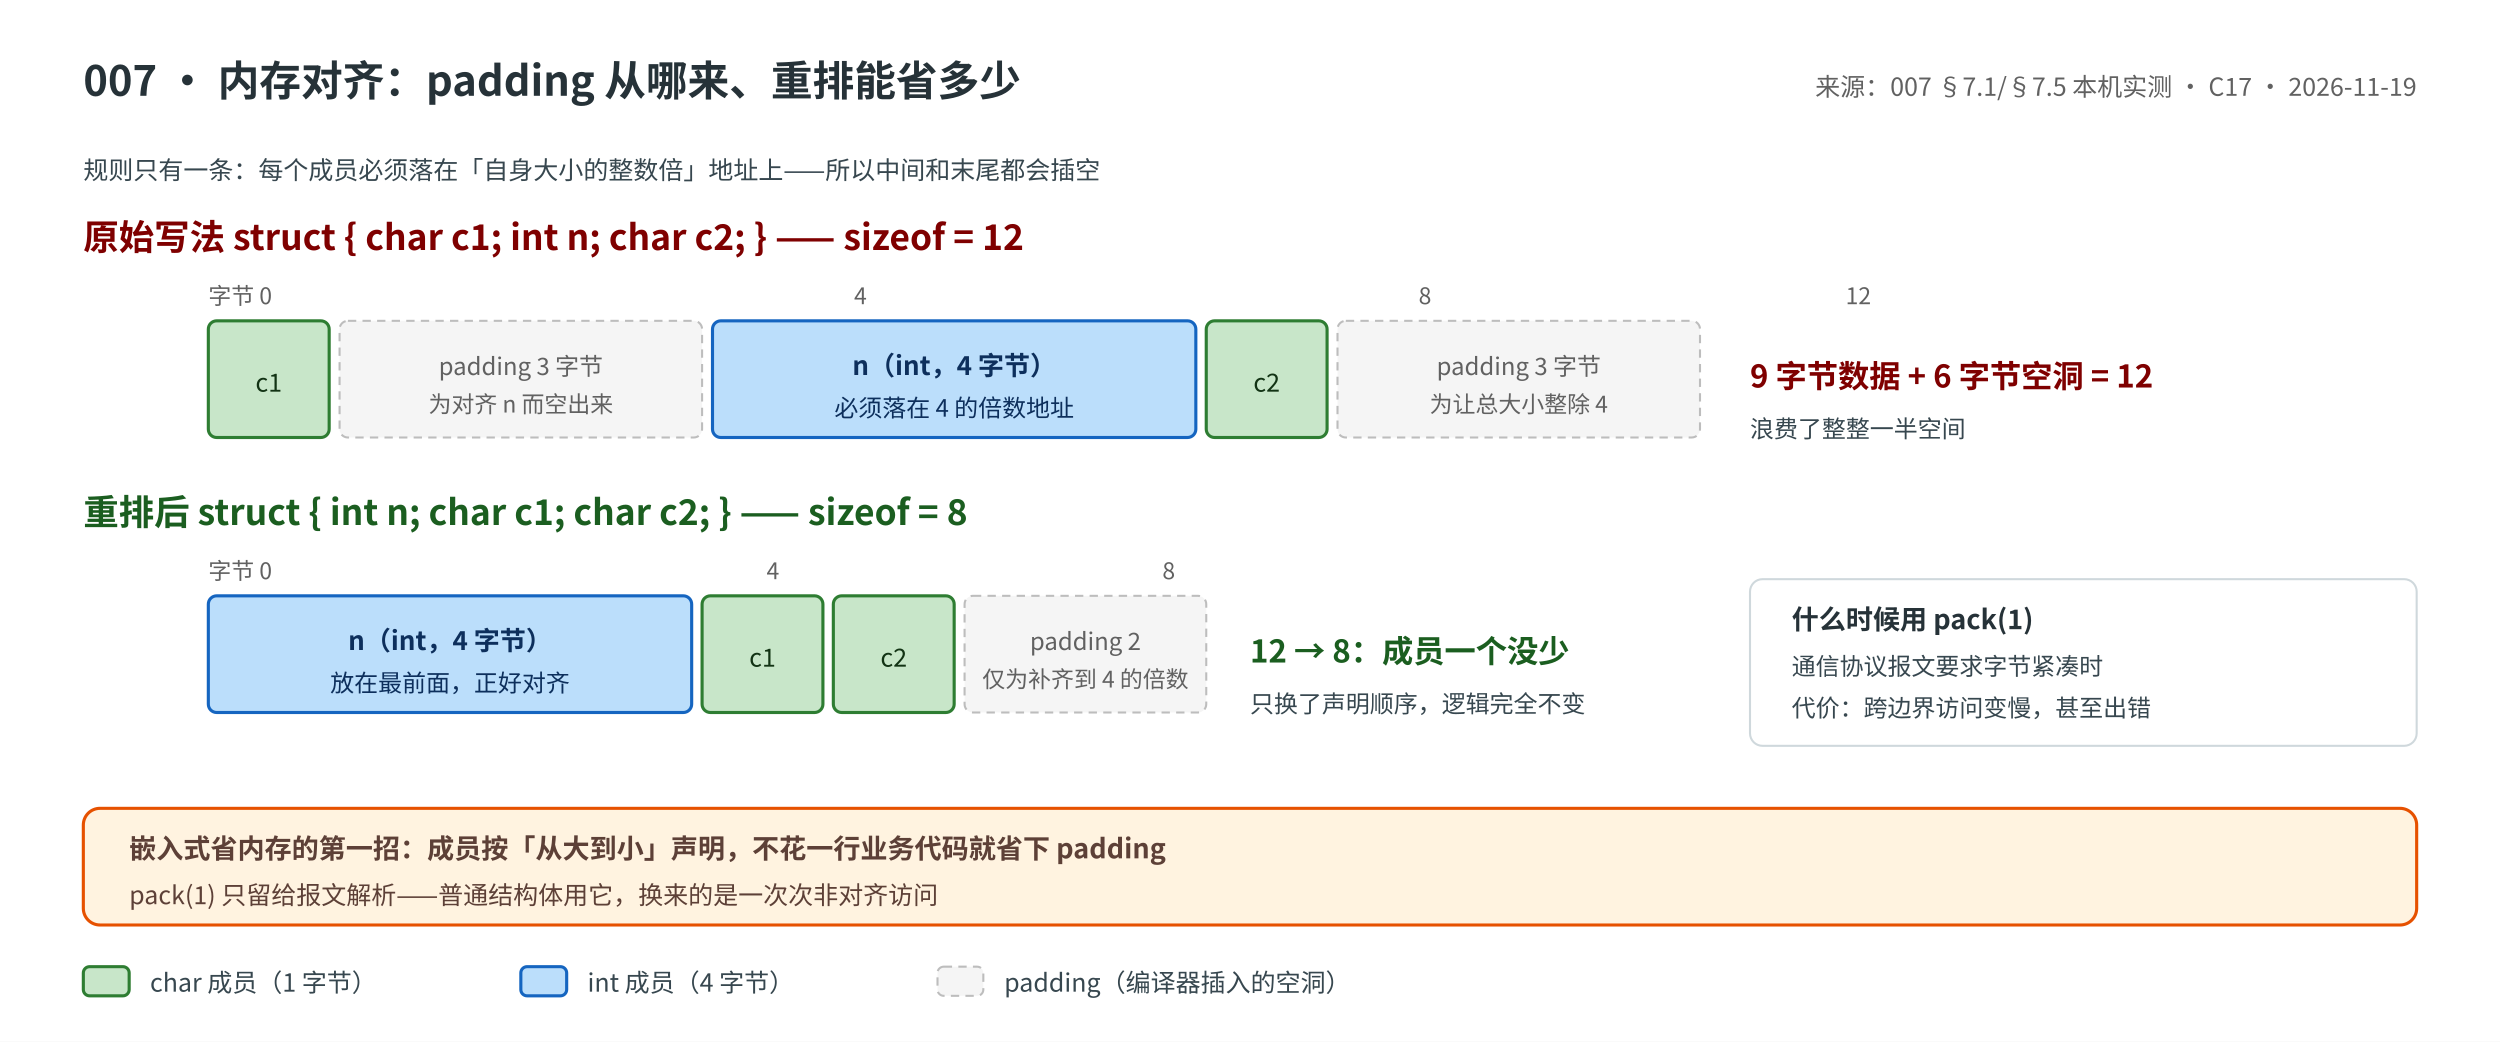
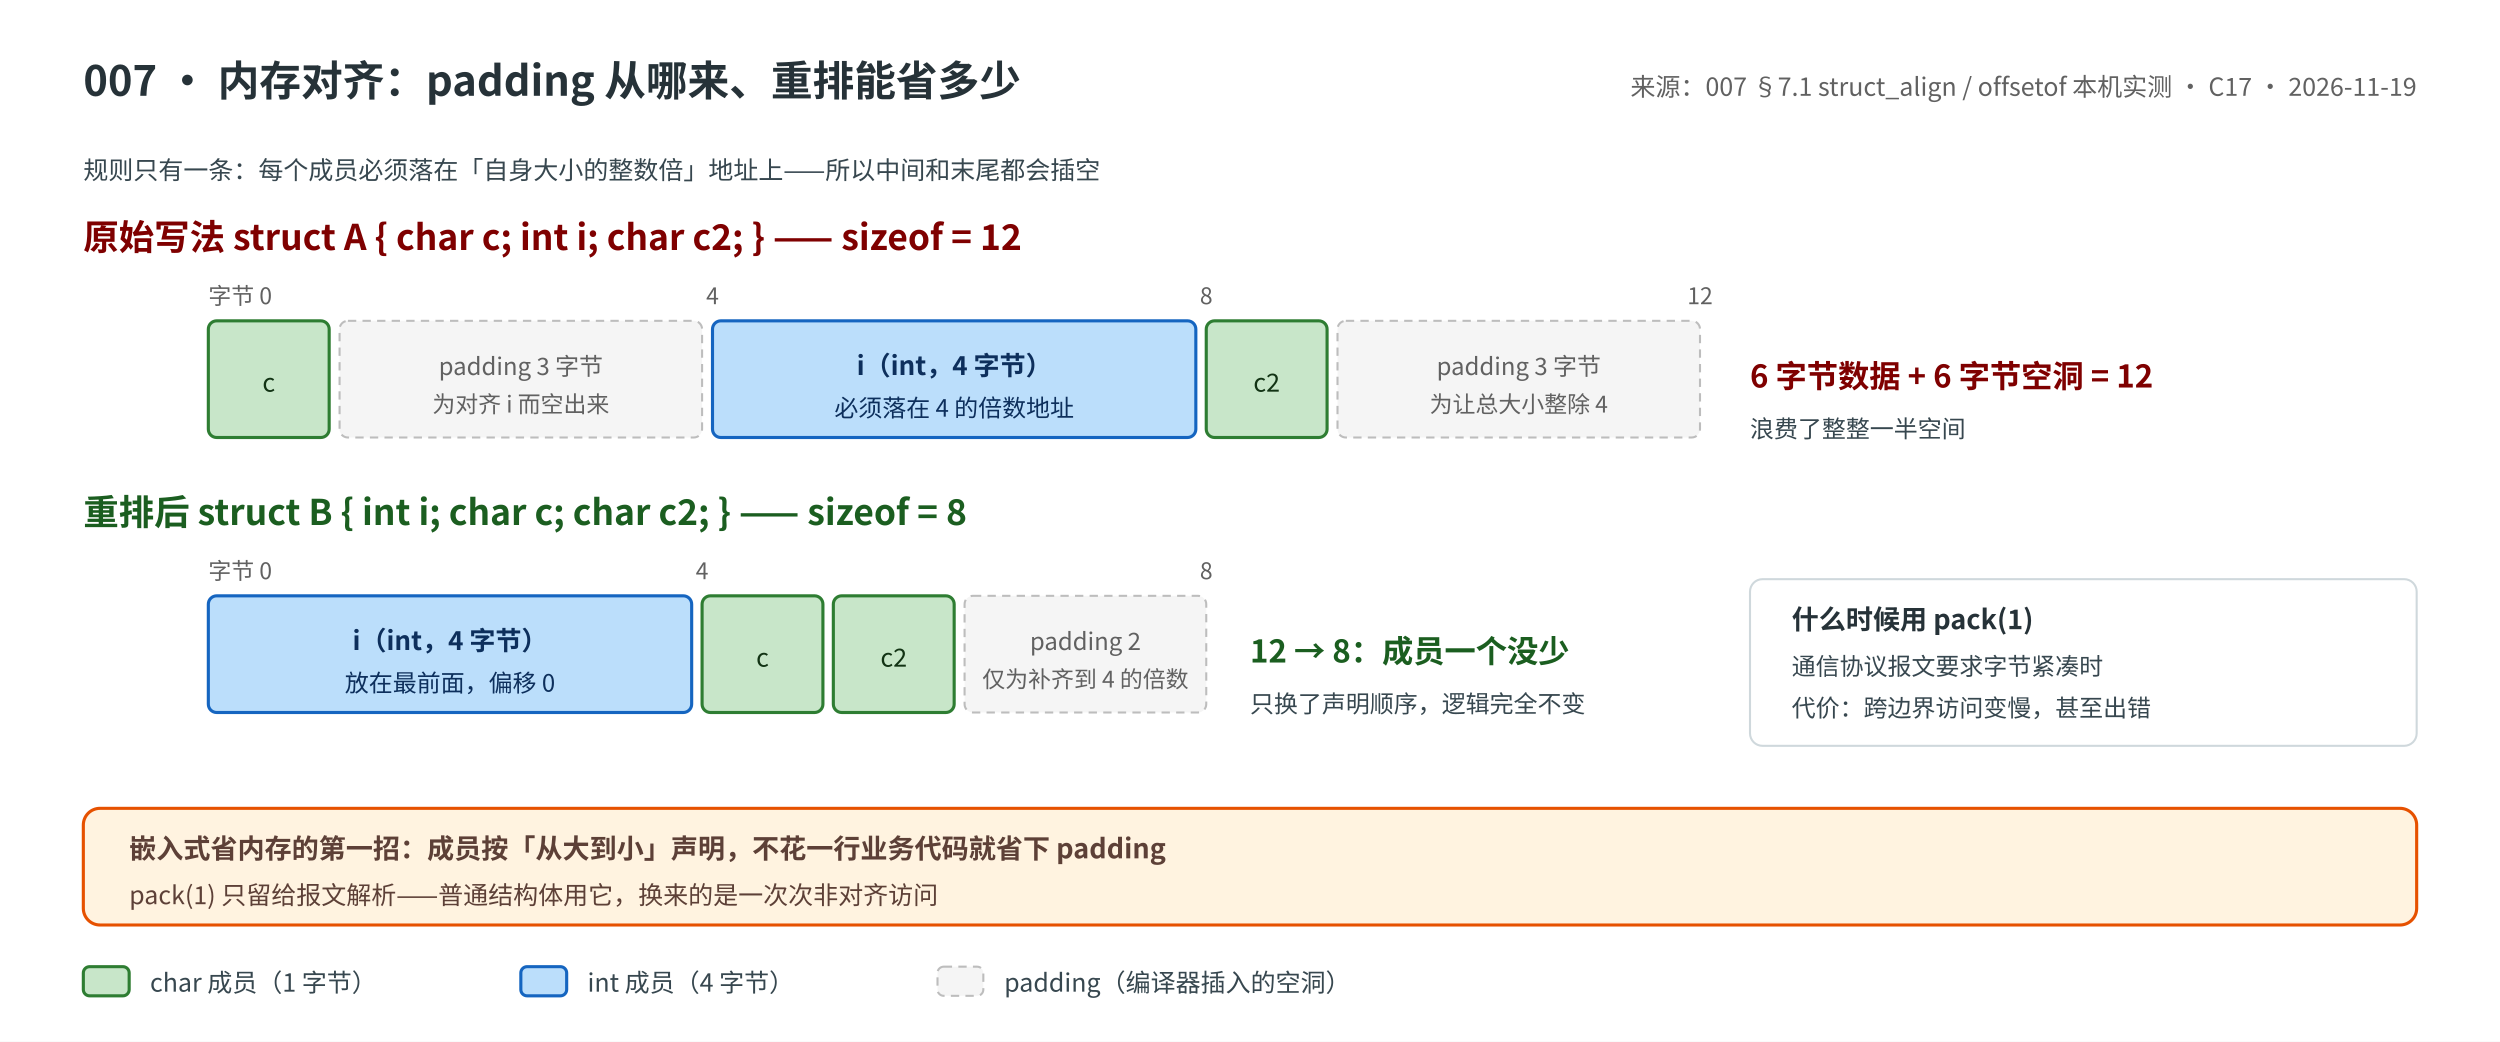
<svg xmlns="http://www.w3.org/2000/svg" viewBox="0 0 1200 500" font-family="'Microsoft YaHei','PingFang SC','Noto Sans CJK SC',sans-serif">
  <rect x="0" y="0" width="1200" height="500" fill="#ffffff" />
  <defs>
    <marker id="arrowOrange" viewBox="0 0 10 10" refX="9" refY="5" markerWidth="10" markerHeight="10" markerUnits="userSpaceOnUse" orient="auto-start-reverse">
      <path d="M 0 0 L 10 5 L 0 10 z" fill="#e65100" />
    </marker>
  </defs>
  <text x="40" y="46" font-size="20" font-weight="bold" fill="#263238">007 · 内存对齐：padding 从哪来、重排能省多少</text>
-   <text x="1160" y="46" font-size="12" fill="#616161" text-anchor="end">来源：007 §7.1/§7.5 本机实测 · C17 · 2026-11-19</text>
+   <text x="1160" y="46" font-size="12" fill="#616161" text-anchor="end">来源：007 §7.1 struct_align / offsetof 本机实测 · C17 · 2026-11-19</text>
  <text x="40" y="86" font-size="12" fill="#37474f">规则只有一条：每个成员必须落在「自身大小的整数倍」地址上——所以中间和末尾都会插空</text>
-   <text x="40" y="120" font-size="17" font-weight="bold" fill="#7f0000">原始写法 struct { char c1; int n; char c2; } —— sizeof = 12</text>
+   <text x="40" y="120" font-size="17" font-weight="bold" fill="#7f0000">原始写法 struct A { char c; int i; char c2; } —— sizeof = 12</text>
  <text x="100" y="146" font-size="11" fill="#616161">字节 0</text>
-   <text x="413" y="146" font-size="11" fill="#616161" text-anchor="middle">4</text>
-   <text x="684" y="146" font-size="11" fill="#616161" text-anchor="middle">8</text>
-   <text x="892" y="146" font-size="11" fill="#616161" text-anchor="middle">12</text>
+   <text x="342" y="146" font-size="11" fill="#616161" text-anchor="middle">4</text>
+   <text x="579" y="146" font-size="11" fill="#616161" text-anchor="middle">8</text>
+   <text x="816" y="146" font-size="11" fill="#616161" text-anchor="middle">12</text>
  <rect x="100" y="154" width="58" height="56" rx="4" fill="#c8e6c9" stroke="#2e7d32" stroke-width="1.5" />
-   <text x="129" y="188" font-size="12" fill="#123314" text-anchor="middle">c1</text>
+   <text x="129" y="188" font-size="12" fill="#123314" text-anchor="middle">c</text>
  <rect x="163" y="154" width="174" height="56" rx="4" fill="#f5f5f5" stroke="#bdbdbd" stroke-width="1" stroke-dasharray="4 3" />
  <text x="250" y="180" font-size="11.5" fill="#616161" text-anchor="middle">padding 3 字节</text>
-   <text x="250" y="198" font-size="11" fill="#616161" text-anchor="middle">为对齐 n 而空出来</text>
+   <text x="250" y="198" font-size="11" fill="#616161" text-anchor="middle">为对齐 i 而空出来</text>
  <rect x="342" y="154" width="232" height="56" rx="4" fill="#bbdefb" stroke="#1565c0" stroke-width="1.5" />
-   <text x="458" y="180" font-size="12.5" font-weight="bold" fill="#0d2f5c" text-anchor="middle">n（int，4 字节）</text>
+   <text x="458" y="180" font-size="12.5" font-weight="bold" fill="#0d2f5c" text-anchor="middle">i（int，4 字节）</text>
  <text x="458" y="200" font-size="11.5" fill="#0d2f5c" text-anchor="middle">必须落在 4 的倍数地址</text>
  <rect x="579" y="154" width="58" height="56" rx="4" fill="#c8e6c9" stroke="#2e7d32" stroke-width="1.5" />
  <text x="608" y="188" font-size="12" fill="#123314" text-anchor="middle">c2</text>
  <rect x="642" y="154" width="174" height="56" rx="4" fill="#f5f5f5" stroke="#bdbdbd" stroke-width="1" stroke-dasharray="4 3" />
  <text x="729" y="180" font-size="11.5" fill="#616161" text-anchor="middle">padding 3 字节</text>
  <text x="729" y="198" font-size="11" fill="#616161" text-anchor="middle">为让总大小整除 4</text>
-   <text x="840" y="186" font-size="15" font-weight="bold" fill="#7f0000">9 字节数据 + 6 字节空洞 = 12</text>
+   <text x="840" y="186" font-size="15" font-weight="bold" fill="#7f0000">6 字节数据 + 6 字节空洞 = 12</text>
  <text x="840" y="210" font-size="11.5" fill="#37474f">浪费了整整一半空间</text>
-   <text x="40" y="252" font-size="17" font-weight="bold" fill="#1b5e20">重排后 struct { int n; char c1; char c2; } —— sizeof = 8</text>
+   <text x="40" y="252" font-size="17" font-weight="bold" fill="#1b5e20">重排后 struct B { int i; char c; char c2; } —— sizeof = 8</text>
  <text x="100" y="278" font-size="11" fill="#616161">字节 0</text>
-   <text x="371" y="278" font-size="11" fill="#616161" text-anchor="middle">4</text>
-   <text x="561" y="278" font-size="11" fill="#616161" text-anchor="middle">8</text>
+   <text x="337" y="278" font-size="11" fill="#616161" text-anchor="middle">4</text>
+   <text x="579" y="278" font-size="11" fill="#616161" text-anchor="middle">8</text>
  <rect x="100" y="286" width="232" height="56" rx="4" fill="#bbdefb" stroke="#1565c0" stroke-width="1.5" />
-   <text x="216" y="312" font-size="12.5" font-weight="bold" fill="#0d2f5c" text-anchor="middle">n（int，4 字节）</text>
-   <text x="216" y="332" font-size="11.5" fill="#0d2f5c" text-anchor="middle">放在最前面，正好对齐</text>
+   <text x="216" y="312" font-size="12.5" font-weight="bold" fill="#0d2f5c" text-anchor="middle">i（int，4 字节）</text>
+   <text x="216" y="332" font-size="11.5" fill="#0d2f5c" text-anchor="middle">放在最前面，偏移 0</text>
  <rect x="337" y="286" width="58" height="56" rx="4" fill="#c8e6c9" stroke="#2e7d32" stroke-width="1.5" />
-   <text x="366" y="320" font-size="12" fill="#123314" text-anchor="middle">c1</text>
+   <text x="366" y="320" font-size="12" fill="#123314" text-anchor="middle">c</text>
  <rect x="400" y="286" width="58" height="56" rx="4" fill="#c8e6c9" stroke="#2e7d32" stroke-width="1.5" />
  <text x="429" y="320" font-size="12" fill="#123314" text-anchor="middle">c2</text>
  <rect x="463" y="286" width="116" height="56" rx="4" fill="#f5f5f5" stroke="#bdbdbd" stroke-width="1" stroke-dasharray="4 3" />
  <text x="521" y="312" font-size="11.5" fill="#616161" text-anchor="middle">padding 2</text>
  <text x="521" y="330" font-size="11" fill="#616161" text-anchor="middle">仅为补齐到 4 的倍数</text>
  <text x="600" y="318" font-size="15" font-weight="bold" fill="#1b5e20">12 → 8：成员一个没少</text>
  <text x="600" y="342" font-size="11.5" fill="#37474f">只换了声明顺序，逻辑完全不变</text>
  <rect x="840" y="278" width="320" height="80" rx="6" fill="#ffffff" stroke="#cfd8dc" stroke-width="1" />
  <text x="860" y="302" font-size="13" font-weight="bold" fill="#263238">什么时候用 pack(1)</text>
  <text x="860" y="324" font-size="11.5" fill="#37474f">通信协议报文要求字节紧凑时</text>
  <text x="860" y="344" font-size="11.5" fill="#37474f">代价：跨边界访问变慢，甚至出错</text>
  <rect x="40" y="388" width="1120" height="56" rx="8" fill="#fff3e0" stroke="#e65100" stroke-width="1.5" />
  <text x="62" y="412" font-size="13" font-weight="bold" fill="#5d4037">嵌入式省内存的第一招：成员按「从大到小」声明，不花一行业务代码就省下 padding</text>
  <text x="62" y="434" font-size="12" fill="#5d4037">pack(1) 只留给报文解析——普通结构体用它，换来的是一次次非对齐访问</text>
  <rect x="40" y="464" width="22" height="14" rx="3" fill="#c8e6c9" stroke="#2e7d32" stroke-width="1.5" />
  <text x="72" y="476" font-size="12" fill="#37474f">char 成员（1 字节）</text>
  <rect x="250" y="464" width="22" height="14" rx="3" fill="#bbdefb" stroke="#1565c0" stroke-width="1.5" />
  <text x="282" y="476" font-size="12" fill="#37474f">int 成员（4 字节）</text>
  <rect x="450" y="464" width="22" height="14" rx="3" fill="#f5f5f5" stroke="#bdbdbd" stroke-width="1" stroke-dasharray="4 3" />
  <text x="482" y="476" font-size="12" fill="#37474f">padding（编译器插入的空洞）</text>
</svg>
